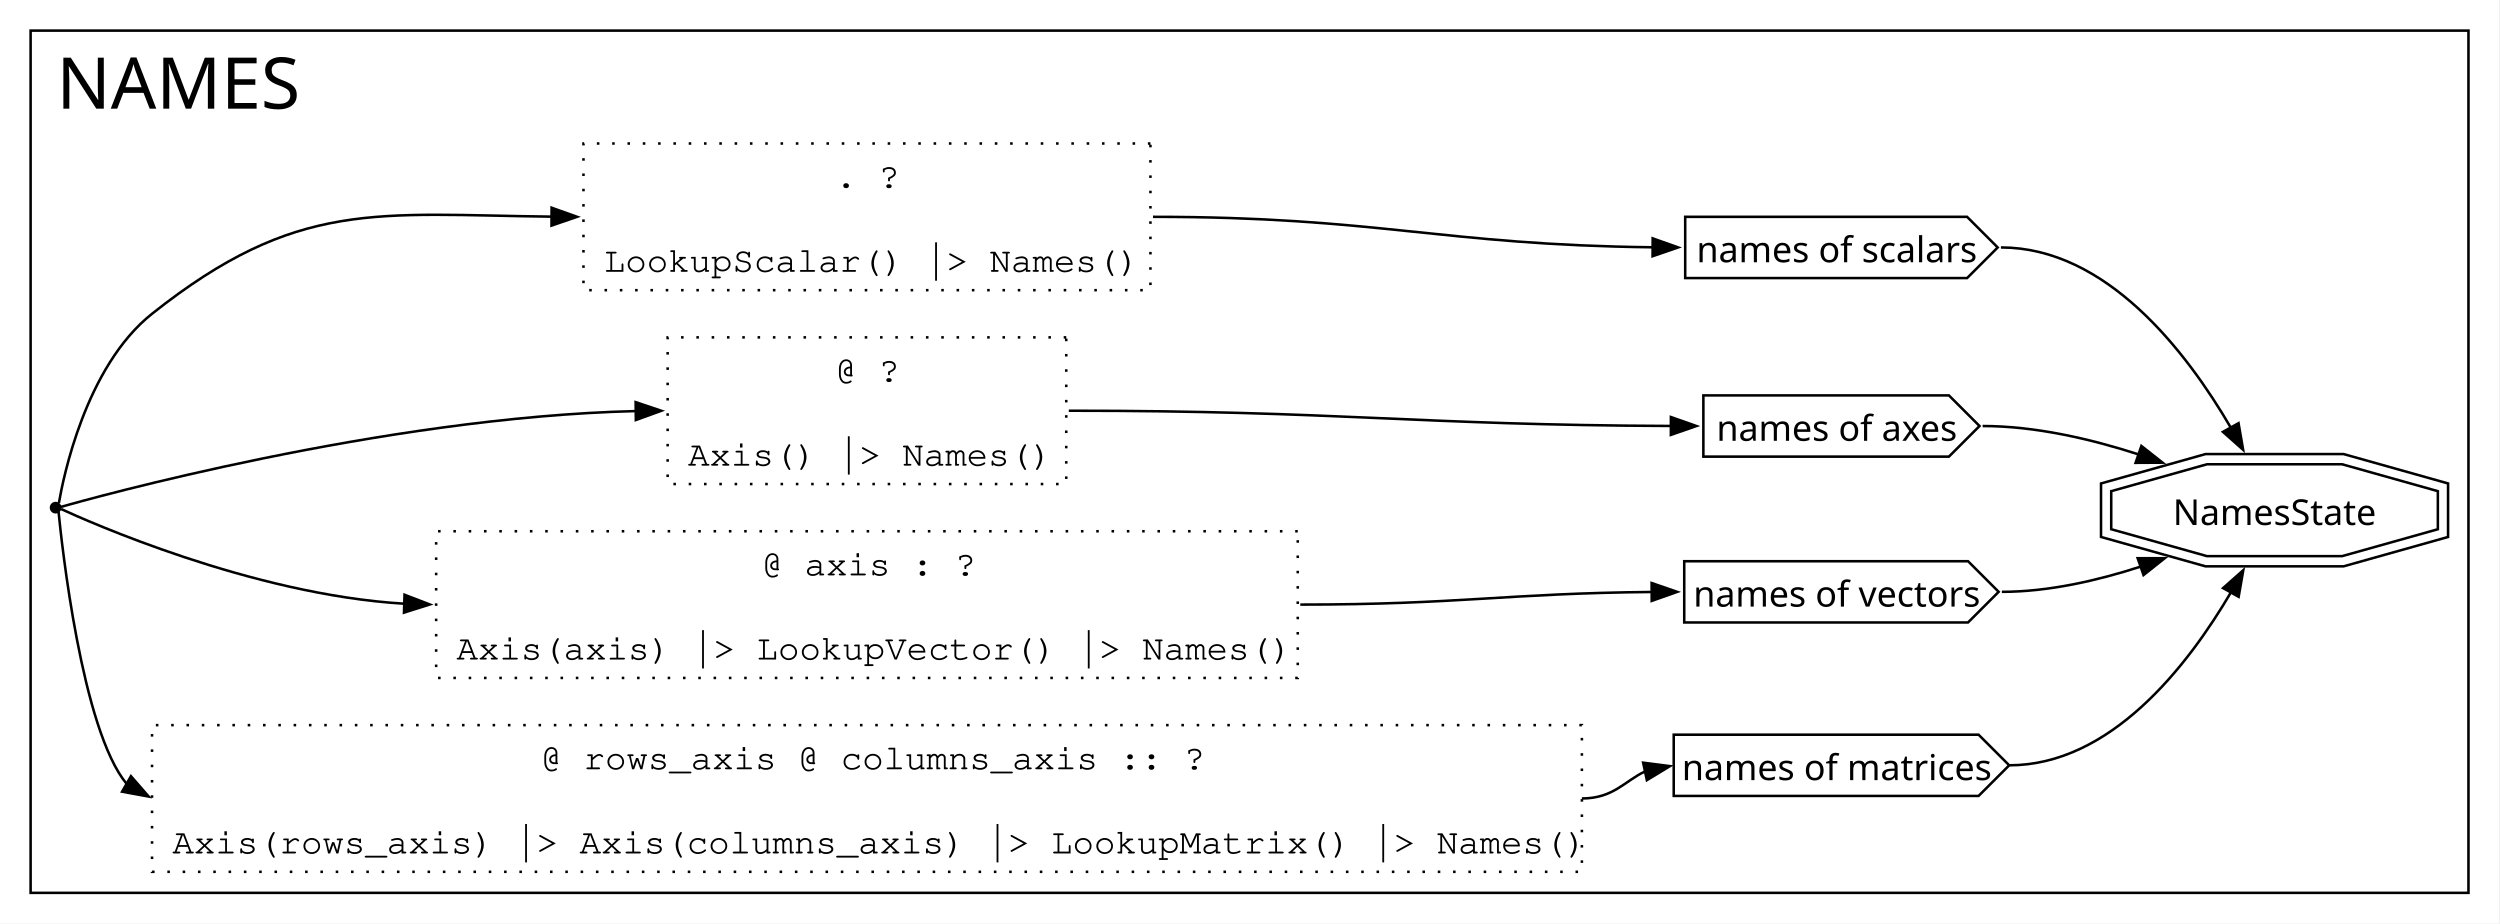
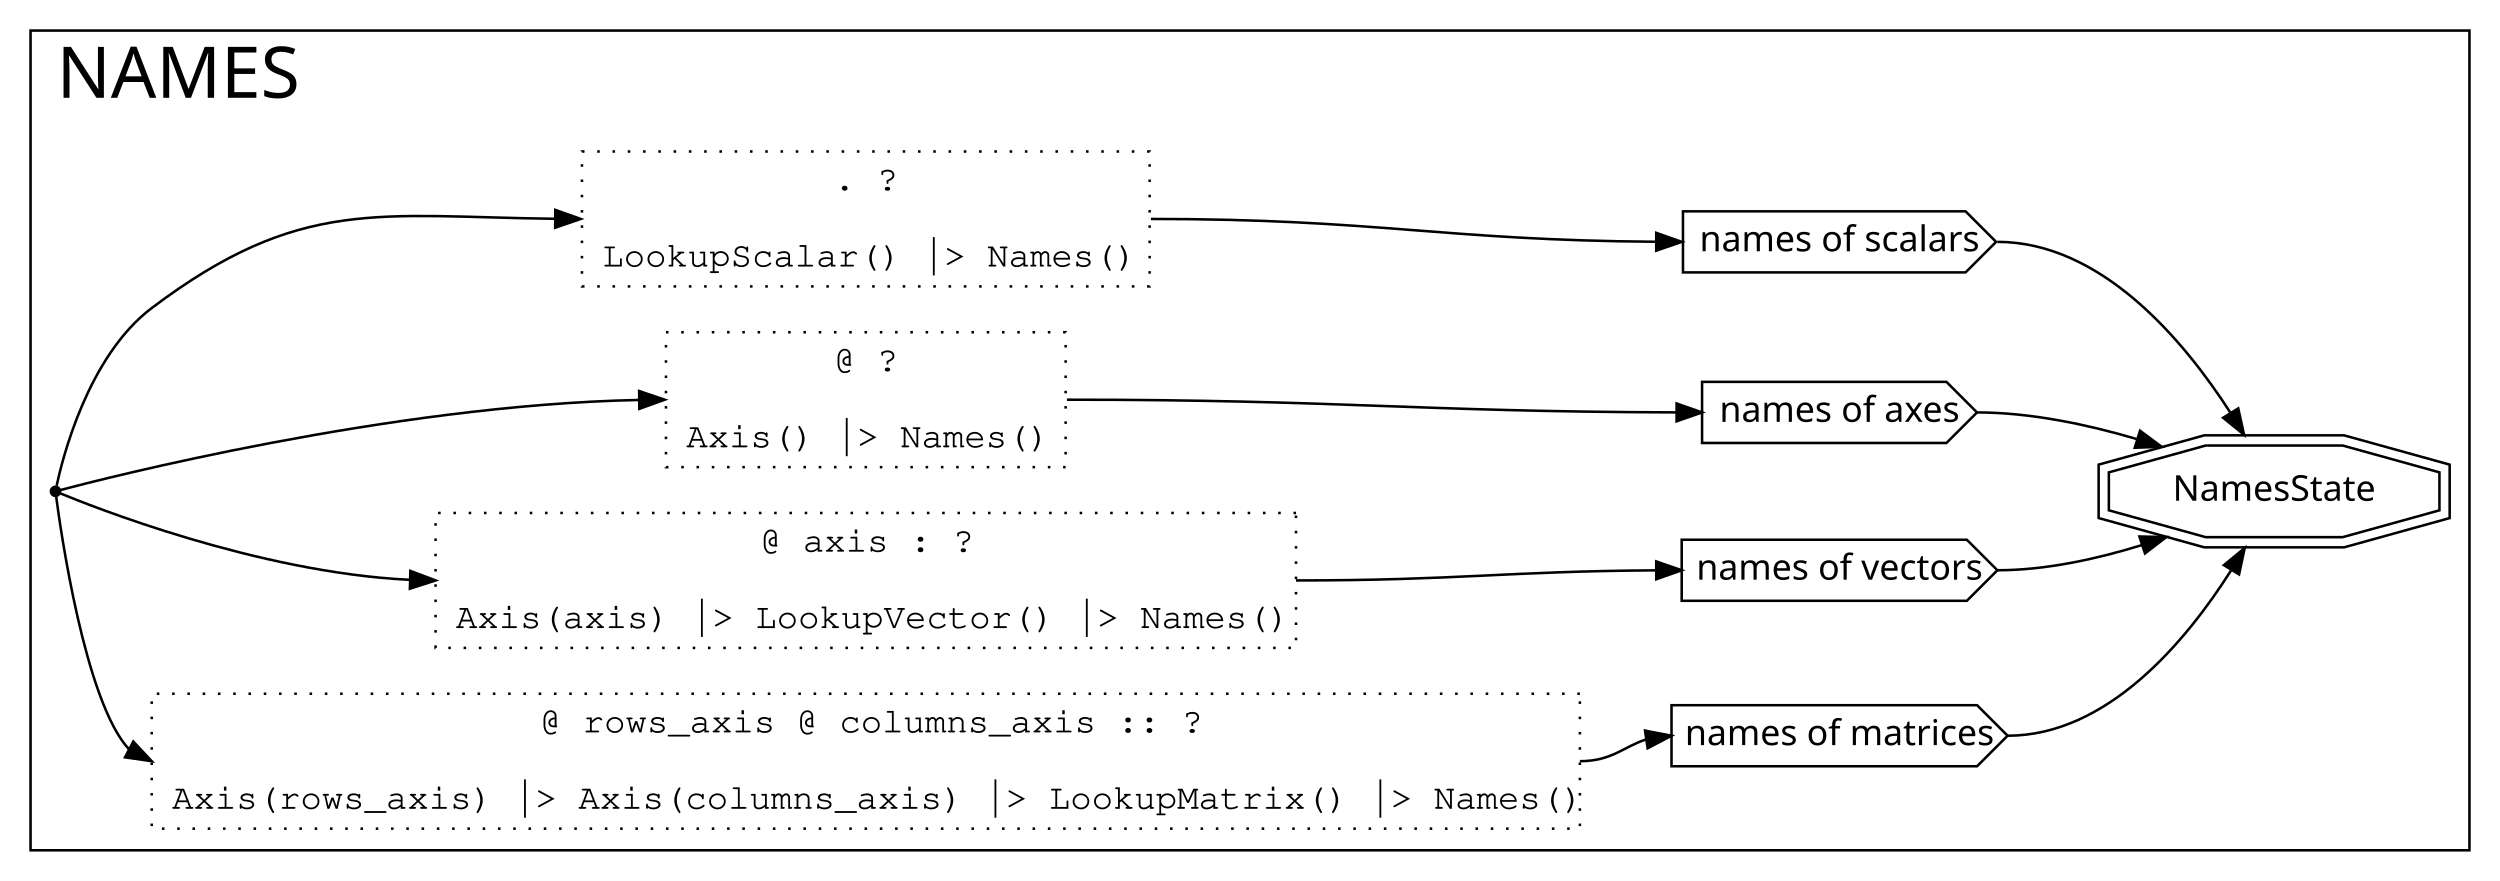
- <svg xmlns="http://www.w3.org/2000/svg" width="980pt" height="362pt" viewBox="0.00 0.00 980.00 362.00">
-   <g id="graph0" class="graph" transform="scale(1 1) rotate(0) translate(4 358)">
-     <polygon fill="white" stroke="none" points="-4,4 -4,-358 975.64,-358 975.64,4 -4,4" />
+ <svg xmlns="http://www.w3.org/2000/svg" width="982pt" height="346pt" viewBox="0.00 0.00 982.04 346.00">
+   <g id="graph0" class="graph" transform="scale(1 1) rotate(0) translate(4 342)">
+     <polygon fill="#ffffff" stroke="transparent" points="-4,4 -4,-342 978.043,-342 978.043,4 -4,4" />
    <g id="clust1" class="cluster">
-       <polygon fill="none" stroke="black" points="8,-8 8,-346 963.64,-346 963.64,-8 8,-8" />
-       <text xml:space="preserve" text-anchor="middle" x="65.88" y="-315.4" font-family="Sans-Serif" font-size="28.00">NAMES</text>
+       <polygon fill="none" stroke="#000000" points="8,-8 8,-330 966.043,-330 966.043,-8 8,-8" />
+       <text text-anchor="middle" x="66" y="-303.6" font-family="Sans-Serif" font-size="28.00" fill="#000000">NAMES</text>
    </g>
    <g id="node1" class="node">
-       <ellipse fill="black" stroke="black" cx="17.8" cy="-159" rx="1.8" ry="1.8" />
+       <ellipse fill="#000000" stroke="#000000" cx="17.8" cy="-149" rx="1.8" ry="1.8" />
    </g>
    <g id="node3" class="node">
-       <polygon fill="none" stroke="black" stroke-dasharray="1,5" points="616.1,-73.75 55.6,-73.75 55.6,-16.25 616.1,-16.25 616.1,-73.75" />
-       <text xml:space="preserve" text-anchor="start" x="207.97" y="-56.45" font-family="Courier,monospace" font-size="14.00">@ rows_axis @ columns_axis :: ?</text>
-       <text xml:space="preserve" text-anchor="start" x="331.72" y="-39.95" font-family="Courier,monospace" font-size="14.00"> </text>
-       <text xml:space="preserve" text-anchor="start" x="63.6" y="-23.45" font-family="Courier,monospace" font-size="14.00">Axis(rows_axis) |&gt; Axis(columns_axis) |&gt; LookupMatrix() |&gt; Names()</text>
+       <polygon fill="none" stroke="#000000" stroke-dasharray="1,5" points="616.6,-69.5 55.6,-69.5 55.6,-16.5 616.6,-16.5 616.6,-69.5" />
+       <text text-anchor="start" x="208.1" y="-54.3" font-family="Courier,monospace" font-size="14.00" fill="#000000">@ rows_axis @ columns_axis :: ?</text>
+       <text text-anchor="start" x="331.6" y="-39.3" font-family="Courier,monospace" font-size="14.00" fill="#000000"> </text>
+       <text text-anchor="start" x="63.6" y="-24.3" font-family="Courier,monospace" font-size="14.00" fill="#000000">Axis(rows_axis) |&gt; Axis(columns_axis) |&gt; LookupMatrix() |&gt; Names()</text>
    </g>
    <g id="edge9" class="edge">
-       <path fill="none" stroke="black" d="M18.95,-157.39C20.12,-145.53 28,-71.71 45.74,-50.62" />
-       <polygon fill="black" stroke="black" points="47.33,-53.74 54.29,-45.75 43.86,-47.66 47.33,-53.74" />
+       <path fill="none" stroke="#000000" d="M18.034,-147.16C19.622,-135.009 29.283,-66.212 46.727,-47.627" />
+       <polygon fill="#000000" stroke="#000000" points="48.352,-50.727 55.6,-43 45.115,-44.521 48.352,-50.727" />
    </g>
    <g id="node5" class="node">
-       <polygon fill="none" stroke="black" stroke-dasharray="1,5" points="504.72,-149.75 166.97,-149.75 166.97,-92.25 504.72,-92.25 504.72,-149.75" />
-       <text xml:space="preserve" text-anchor="start" x="294.6" y="-132.45" font-family="Courier,monospace" font-size="14.00">@ axis : ?</text>
-       <text xml:space="preserve" text-anchor="start" x="331.72" y="-115.95" font-family="Courier,monospace" font-size="14.00"> </text>
-       <text xml:space="preserve" text-anchor="start" x="174.97" y="-99.45" font-family="Courier,monospace" font-size="14.00">Axis(axis) |&gt; LookupVector() |&gt; Names()</text>
+       <polygon fill="none" stroke="#000000" stroke-dasharray="1,5" points="505.1,-140.5 167.1,-140.5 167.1,-87.5 505.1,-87.5 505.1,-140.5" />
+       <text text-anchor="start" x="294.6" y="-125.3" font-family="Courier,monospace" font-size="14.00" fill="#000000">@ axis : ?</text>
+       <text text-anchor="start" x="331.6" y="-110.3" font-family="Courier,monospace" font-size="14.00" fill="#000000"> </text>
+       <text text-anchor="start" x="175.1" y="-95.3" font-family="Courier,monospace" font-size="14.00" fill="#000000">Axis(axis) |&gt; LookupVector() |&gt; Names()</text>
    </g>
    <g id="edge10" class="edge">
-       <path fill="none" stroke="black" d="M19.95,-158.46C29.33,-154.12 94.53,-124.87 154.47,-121.35" />
-       <polygon fill="black" stroke="black" points="154.57,-124.85 164.46,-121.05 154.36,-117.85 154.57,-124.85" />
+       <path fill="none" stroke="#000000" d="M19.538,-148.269C30.988,-143.518 96.984,-117.126 156.794,-114.254" />
+       <polygon fill="#000000" stroke="#000000" points="157.189,-117.745 167.1,-114 157.017,-110.747 157.189,-117.745" />
    </g>
    <g id="node7" class="node">
-       <polygon fill="none" stroke="black" stroke-dasharray="1,5" points="413.97,-225.75 257.72,-225.75 257.72,-168.25 413.97,-168.25 413.97,-225.75" />
-       <text xml:space="preserve" text-anchor="start" x="323.47" y="-208.45" font-family="Courier,monospace" font-size="14.00">@ ?</text>
-       <text xml:space="preserve" text-anchor="start" x="331.72" y="-191.95" font-family="Courier,monospace" font-size="14.00"> </text>
-       <text xml:space="preserve" text-anchor="start" x="265.72" y="-175.45" font-family="Courier,monospace" font-size="14.00">Axis() |&gt; Names()</text>
+       <polygon fill="none" stroke="#000000" stroke-dasharray="1,5" points="414.6,-211.5 257.6,-211.5 257.6,-158.5 414.6,-158.5 414.6,-211.5" />
+       <text text-anchor="start" x="323.6" y="-196.3" font-family="Courier,monospace" font-size="14.00" fill="#000000">@ ?</text>
+       <text text-anchor="start" x="331.6" y="-181.3" font-family="Courier,monospace" font-size="14.00" fill="#000000"> </text>
+       <text text-anchor="start" x="265.6" y="-166.3" font-family="Courier,monospace" font-size="14.00" fill="#000000">Axis() |&gt; Names()</text>
    </g>
    <g id="edge11" class="edge">
-       <path fill="none" stroke="black" d="M19.65,-159.24C30.59,-162.36 145.64,-194.48 245.28,-196.86" />
-       <polygon fill="black" stroke="black" points="245.17,-200.36 255.21,-196.98 245.25,-193.36 245.17,-200.36" />
+       <path fill="none" stroke="#000000" d="M19.7,-149.509C35.659,-153.739 149.196,-182.963 247.076,-184.899" />
+       <polygon fill="#000000" stroke="#000000" points="247.065,-188.399 257.1,-185 247.136,-181.399 247.065,-188.399" />
    </g>
    <g id="node9" class="node">
-       <polygon fill="none" stroke="black" stroke-dasharray="1,5" points="446.97,-301.75 224.72,-301.75 224.72,-244.25 446.97,-244.25 446.97,-301.75" />
-       <text xml:space="preserve" text-anchor="start" x="323.47" y="-284.45" font-family="Courier,monospace" font-size="14.00">. ?</text>
-       <text xml:space="preserve" text-anchor="start" x="331.72" y="-267.95" font-family="Courier,monospace" font-size="14.00"> </text>
-       <text xml:space="preserve" text-anchor="start" x="232.72" y="-251.45" font-family="Courier,monospace" font-size="14.00">LookupScalar() |&gt; Names()</text>
+       <polygon fill="none" stroke="#000000" stroke-dasharray="1,5" points="447.6,-282.5 224.6,-282.5 224.6,-229.5 447.6,-229.5 447.6,-282.5" />
+       <text text-anchor="start" x="323.6" y="-267.3" font-family="Courier,monospace" font-size="14.00" fill="#000000">. ?</text>
+       <text text-anchor="start" x="331.6" y="-252.3" font-family="Courier,monospace" font-size="14.00" fill="#000000"> </text>
+       <text text-anchor="start" x="232.6" y="-237.3" font-family="Courier,monospace" font-size="14.00" fill="#000000">LookupScalar() |&gt; Names()</text>
    </g>
    <g id="edge12" class="edge">
-       <path fill="none" stroke="black" d="M19.08,-160.78C20.68,-170.17 29.42,-214.22 55.6,-235 112.55,-280.22 143.84,-273.83 212.39,-273.07" />
-       <polygon fill="black" stroke="black" points="212.23,-276.57 222.21,-273.01 212.19,-269.57 212.23,-276.57" />
+       <path fill="none" stroke="#000000" d="M18.241,-151.201C20.347,-161.115 30.35,-201.96 55.6,-221 113.928,-264.981 144.772,-256.877 214.061,-256.061" />
+       <polygon fill="#000000" stroke="#000000" points="214.121,-259.56 224.1,-256 214.079,-252.561 214.121,-259.56" />
    </g>
    <g id="node2" class="node">
-       <polygon fill="none" stroke="black" points="951.64,-150.54 951.64,-165.46 914.13,-176 861.1,-176 823.6,-165.46 823.6,-150.54 861.1,-140 914.13,-140 951.64,-150.54" />
-       <polygon fill="none" stroke="black" points="955.64,-147.51 955.64,-168.49 914.69,-180 860.55,-180 819.6,-168.49 819.6,-147.51 860.55,-136 914.69,-136 955.64,-147.51" />
-       <text xml:space="preserve" text-anchor="middle" x="887.62" y="-152.2" font-family="Sans-Serif" font-size="14.00">NamesState</text>
+       <polygon fill="none" stroke="#000000" points="954.252,-141.544 954.252,-156.456 916.216,-167 862.426,-167 824.391,-156.456 824.391,-141.544 862.426,-131 916.216,-131 954.252,-141.544" />
+       <polygon fill="none" stroke="#000000" points="958.265,-138.505 958.265,-159.495 916.764,-171 861.879,-171 820.378,-159.495 820.378,-138.505 861.879,-127 916.764,-127 958.265,-138.505" />
+       <text text-anchor="middle" x="889.321" y="-145.3" font-family="Sans-Serif" font-size="14.00" fill="#000000">NamesState</text>
    </g>
    <g id="node4" class="node">
-       <polygon fill="none" stroke="black" points="771.6,-70 652.1,-70 652.1,-46 771.6,-46 783.6,-58 771.6,-70" />
-       <text xml:space="preserve" text-anchor="middle" x="717.85" y="-52.2" font-family="Sans-Serif" font-size="14.00">names of matrices </text>
+       <polygon fill="none" stroke="#000000" points="772.6,-65 652.6,-65 652.6,-41 772.6,-41 784.6,-53 772.6,-65" />
+       <text text-anchor="middle" x="718.6" y="-49.3" font-family="Sans-Serif" font-size="14.00" fill="#000000">names of matrices </text>
    </g>
    <g id="edge1" class="edge">
-       <path fill="none" stroke="black" d="M616.1,-45C628.46,-45 632.88,-51.86 640.9,-55.62" />
-       <polygon fill="black" stroke="black" points="640.11,-59.03 650.62,-57.68 641.57,-52.18 640.11,-59.03" />
+       <path fill="none" stroke="#000000" d="M616.6,-43C629.184,-43 633.833,-48.743 642.574,-51.525" />
+       <polygon fill="#000000" stroke="#000000" points="642.197,-55.007 652.6,-53 643.216,-48.081 642.197,-55.007" />
    </g>
    <g id="edge2" class="edge">
-       <path fill="none" stroke="black" d="M783.6,-58C823.29,-58 853.46,-96.69 870.6,-125.93" />
-       <polygon fill="black" stroke="black" points="867.44,-127.46 875.37,-134.49 873.55,-124.05 867.44,-127.46" />
+       <path fill="none" stroke="#000000" d="M784.6,-53C823.77,-53 854.643,-89.945 872.438,-117.997" />
+       <polygon fill="#000000" stroke="#000000" points="869.564,-120.008 877.75,-126.734 875.546,-116.371 869.564,-120.008" />
    </g>
    <g id="node6" class="node">
-       <polygon fill="none" stroke="black" points="767.47,-138 656.22,-138 656.22,-114 767.47,-114 779.47,-126 767.47,-138" />
-       <text xml:space="preserve" text-anchor="middle" x="717.85" y="-120.2" font-family="Sans-Serif" font-size="14.00">names of vectors </text>
+       <polygon fill="none" stroke="#000000" points="768.6,-130 656.6,-130 656.6,-106 768.6,-106 780.6,-118 768.6,-130" />
+       <text text-anchor="middle" x="718.6" y="-114.3" font-family="Sans-Serif" font-size="14.00" fill="#000000">names of vectors </text>
    </g>
    <g id="edge3" class="edge">
-       <path fill="none" stroke="black" d="M505.72,-121C568.2,-121 586.49,-125.43 643.79,-125.95" />
-       <polygon fill="black" stroke="black" points="643.44,-129.45 653.45,-125.99 643.47,-122.45 643.44,-129.45" />
+       <path fill="none" stroke="#000000" d="M505.1,-114C568.905,-114 587.332,-117.589 646.351,-117.968" />
+       <polygon fill="#000000" stroke="#000000" points="646.589,-121.469 656.6,-118 646.611,-114.469 646.589,-121.469" />
    </g>
    <g id="edge4" class="edge">
-       <path fill="none" stroke="black" d="M780.73,-126C798.93,-126 818.16,-130.38 835.17,-135.91" />
-       <polygon fill="black" stroke="black" points="833.96,-139.19 844.56,-139.17 836.26,-132.58 833.96,-139.19" />
+       <path fill="none" stroke="#000000" d="M780.6,-118C799.562,-118 819.696,-122.415 837.417,-127.912" />
+       <polygon fill="#000000" stroke="#000000" points="836.398,-131.262 846.99,-131.057 838.582,-124.611 836.398,-131.262" />
    </g>
    <g id="node8" class="node">
-       <polygon fill="none" stroke="black" points="759.97,-203 663.72,-203 663.72,-179 759.97,-179 771.97,-191 759.97,-203" />
-       <text xml:space="preserve" text-anchor="middle" x="717.85" y="-185.2" font-family="Sans-Serif" font-size="14.00">names of axes </text>
+       <polygon fill="none" stroke="#000000" points="760.6,-192 664.6,-192 664.6,-168 760.6,-168 772.6,-180 760.6,-192" />
+       <text text-anchor="middle" x="718.6" y="-176.3" font-family="Sans-Serif" font-size="14.00" fill="#000000">names of axes </text>
    </g>
    <g id="edge5" class="edge">
-       <path fill="none" stroke="black" d="M414.97,-197C521.15,-197 550.42,-191.41 651.19,-191.02" />
-       <polygon fill="black" stroke="black" points="650.99,-194.52 660.98,-191 650.98,-187.52 650.99,-194.52" />
+       <path fill="none" stroke="#000000" d="M415.1,-185C522.545,-185 551.878,-180.308 654.441,-180.014" />
+       <polygon fill="#000000" stroke="#000000" points="654.605,-183.514 664.6,-180 654.595,-176.514 654.605,-183.514" />
    </g>
    <g id="edge6" class="edge">
-       <path fill="none" stroke="black" d="M773.2,-191C793.69,-191 815.45,-185.98 834.38,-179.85" />
-       <polygon fill="black" stroke="black" points="835.42,-183.19 843.74,-176.63 833.15,-176.57 835.42,-183.19" />
+       <path fill="none" stroke="#000000" d="M772.6,-180C793.586,-180 816.004,-175.261 835.526,-169.489" />
+       <polygon fill="#000000" stroke="#000000" points="836.644,-172.807 845.152,-166.493 834.564,-166.123 836.644,-172.807" />
    </g>
    <g id="node10" class="node">
-       <polygon fill="none" stroke="black" points="767.1,-273 656.6,-273 656.6,-249 767.1,-249 779.1,-261 767.1,-273" />
-       <text xml:space="preserve" text-anchor="middle" x="717.85" y="-255.2" font-family="Sans-Serif" font-size="14.00">names of scalars </text>
+       <polygon fill="none" stroke="#000000" points="768.1,-259 657.1,-259 657.1,-235 768.1,-235 780.1,-247 768.1,-259" />
+       <text text-anchor="middle" x="718.6" y="-243.3" font-family="Sans-Serif" font-size="14.00" fill="#000000">names of scalars </text>
    </g>
    <g id="edge7" class="edge">
-       <path fill="none" stroke="black" d="M447.97,-273C536.42,-273 560.99,-261.99 644.07,-261.06" />
-       <polygon fill="black" stroke="black" points="643.85,-264.56 653.83,-261.01 643.81,-257.56 643.85,-264.56" />
+       <path fill="none" stroke="#000000" d="M448.1,-256C537.411,-256 562.044,-247.656 646.555,-247.036" />
+       <polygon fill="#000000" stroke="#000000" points="646.613,-250.536 656.6,-247 646.587,-243.536 646.613,-250.536" />
    </g>
    <g id="edge8" class="edge">
-       <path fill="none" stroke="black" d="M780.36,-261C821.68,-261 853.02,-220.35 870.61,-190.13" />
-       <polygon fill="black" stroke="black" points="873.51,-192.11 875.31,-181.67 867.39,-188.71 873.51,-192.11" />
+       <path fill="none" stroke="#000000" d="M780.6,-247C821.362,-247 853.727,-208.524 872.215,-179.789" />
+       <polygon fill="#000000" stroke="#000000" points="875.22,-181.584 877.501,-171.238 869.266,-177.904 875.22,-181.584" />
    </g>
  </g>
</svg>
